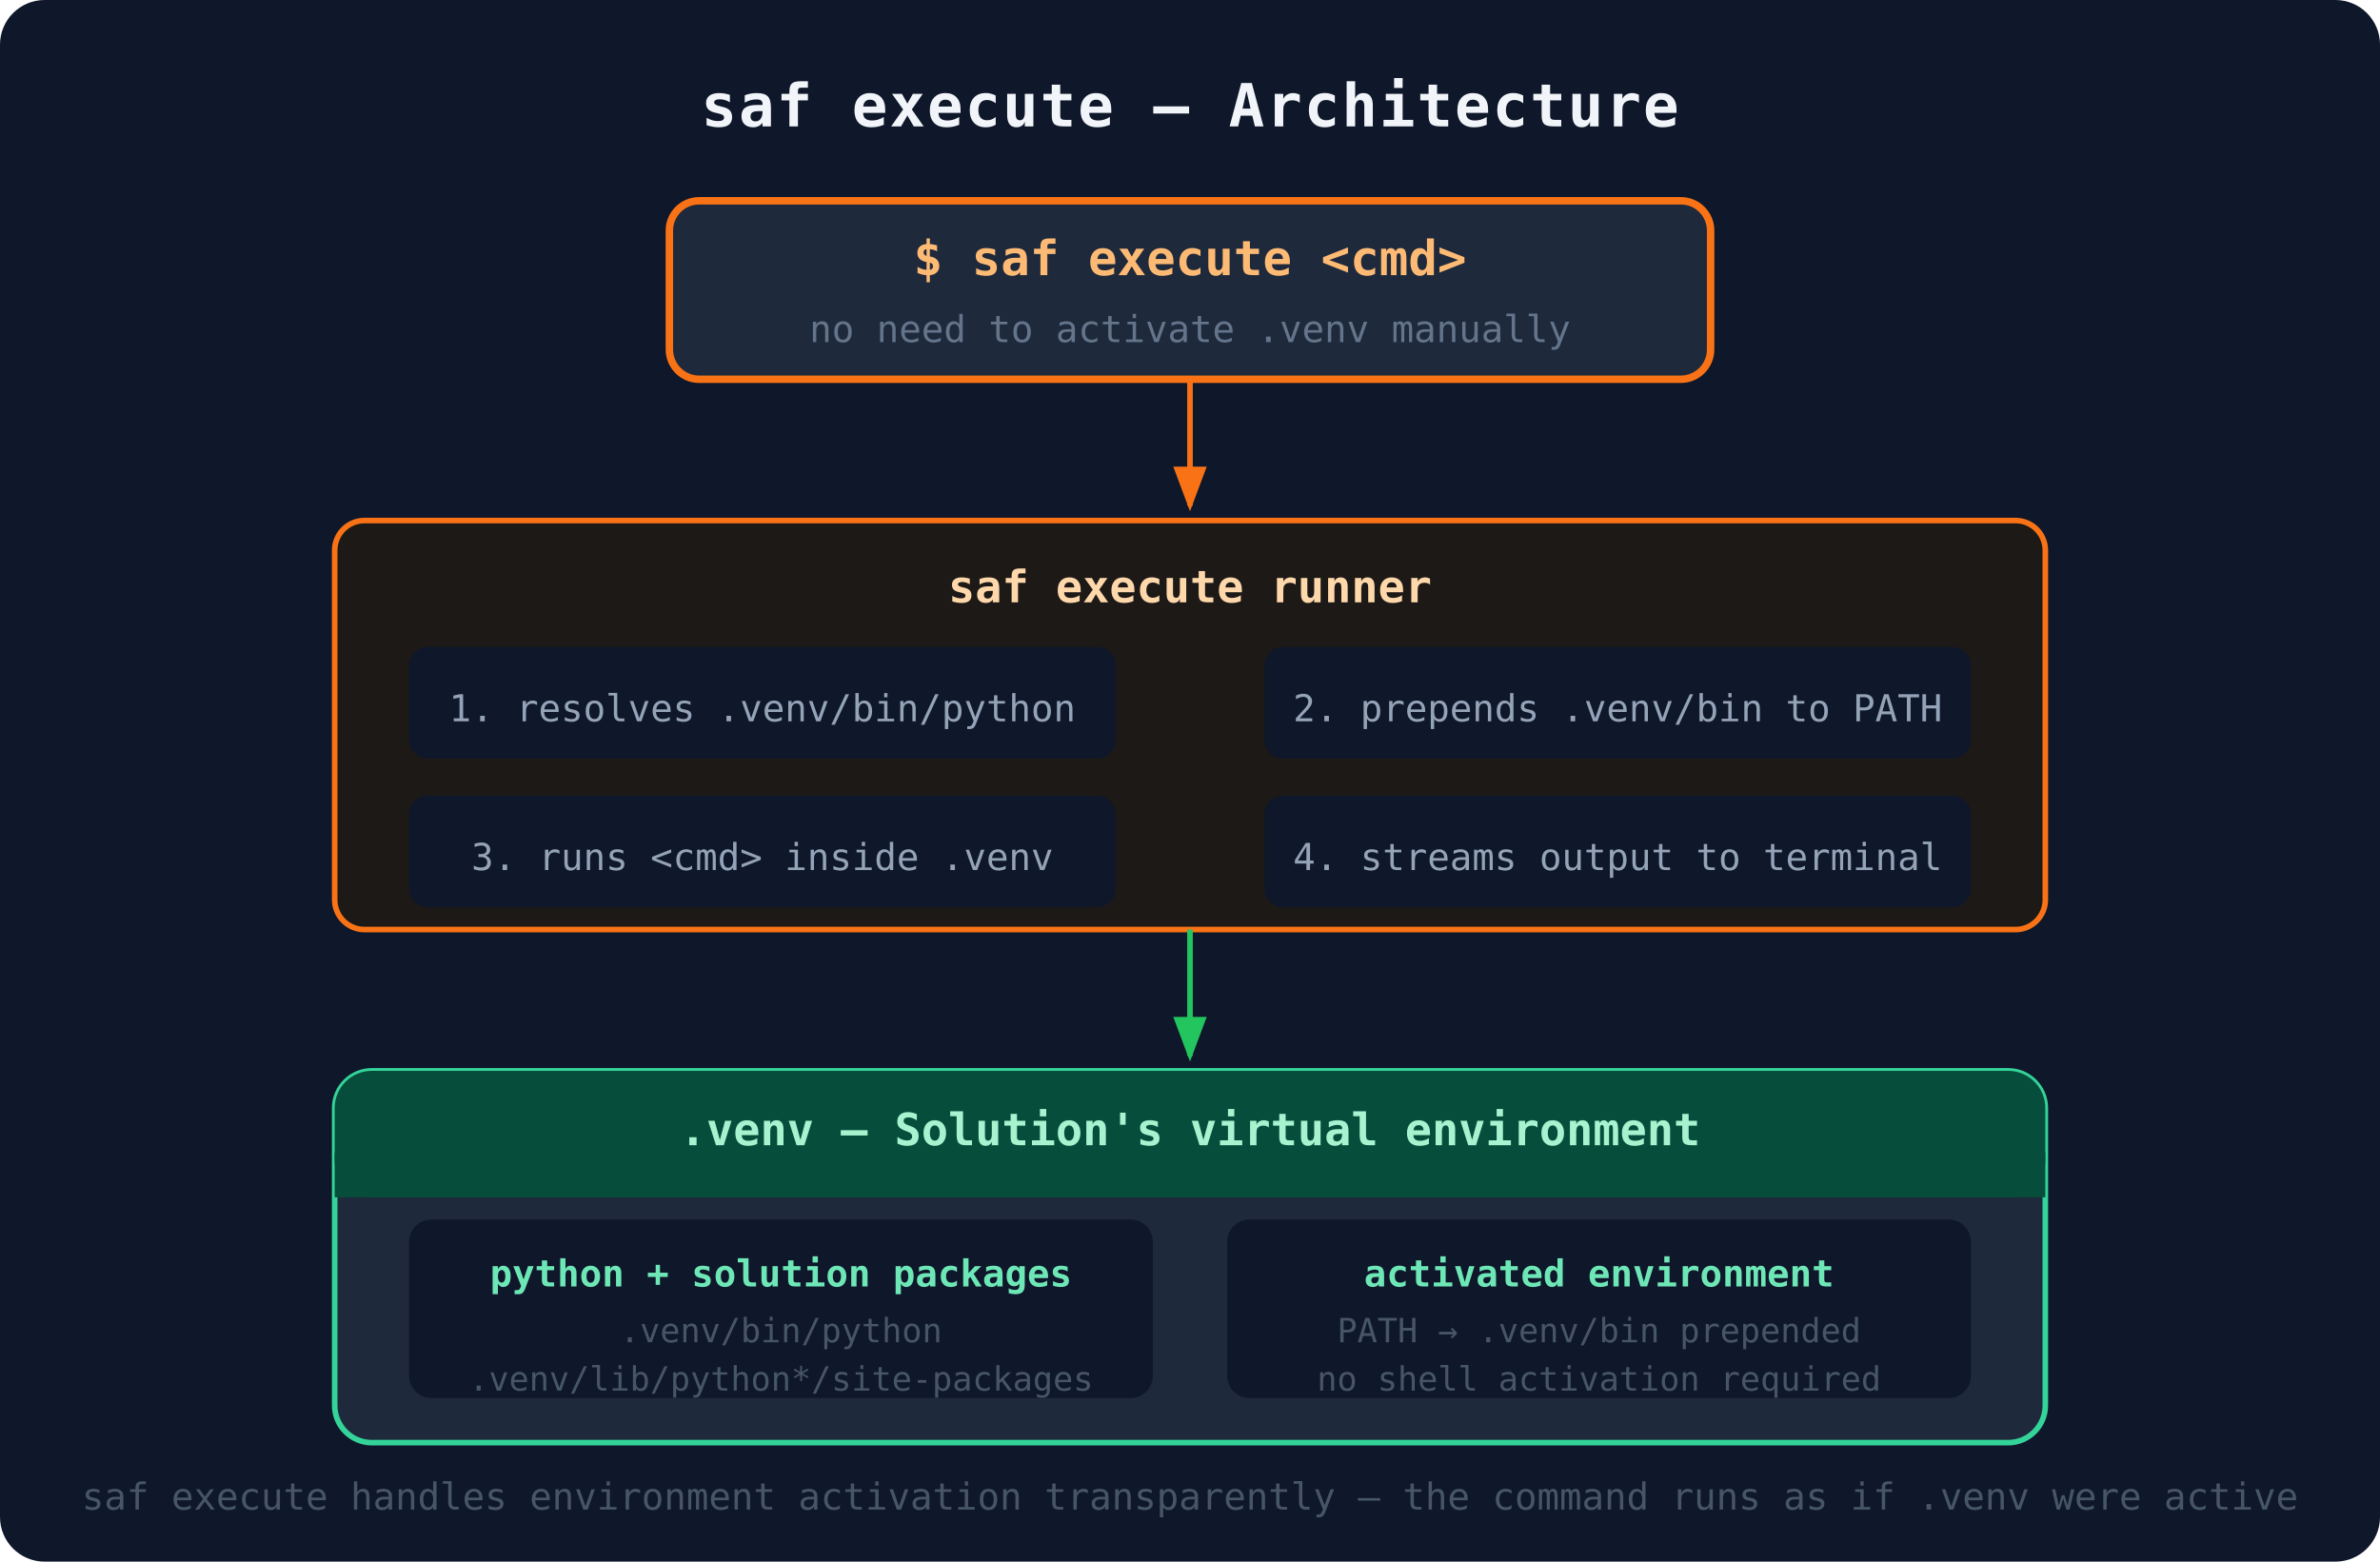
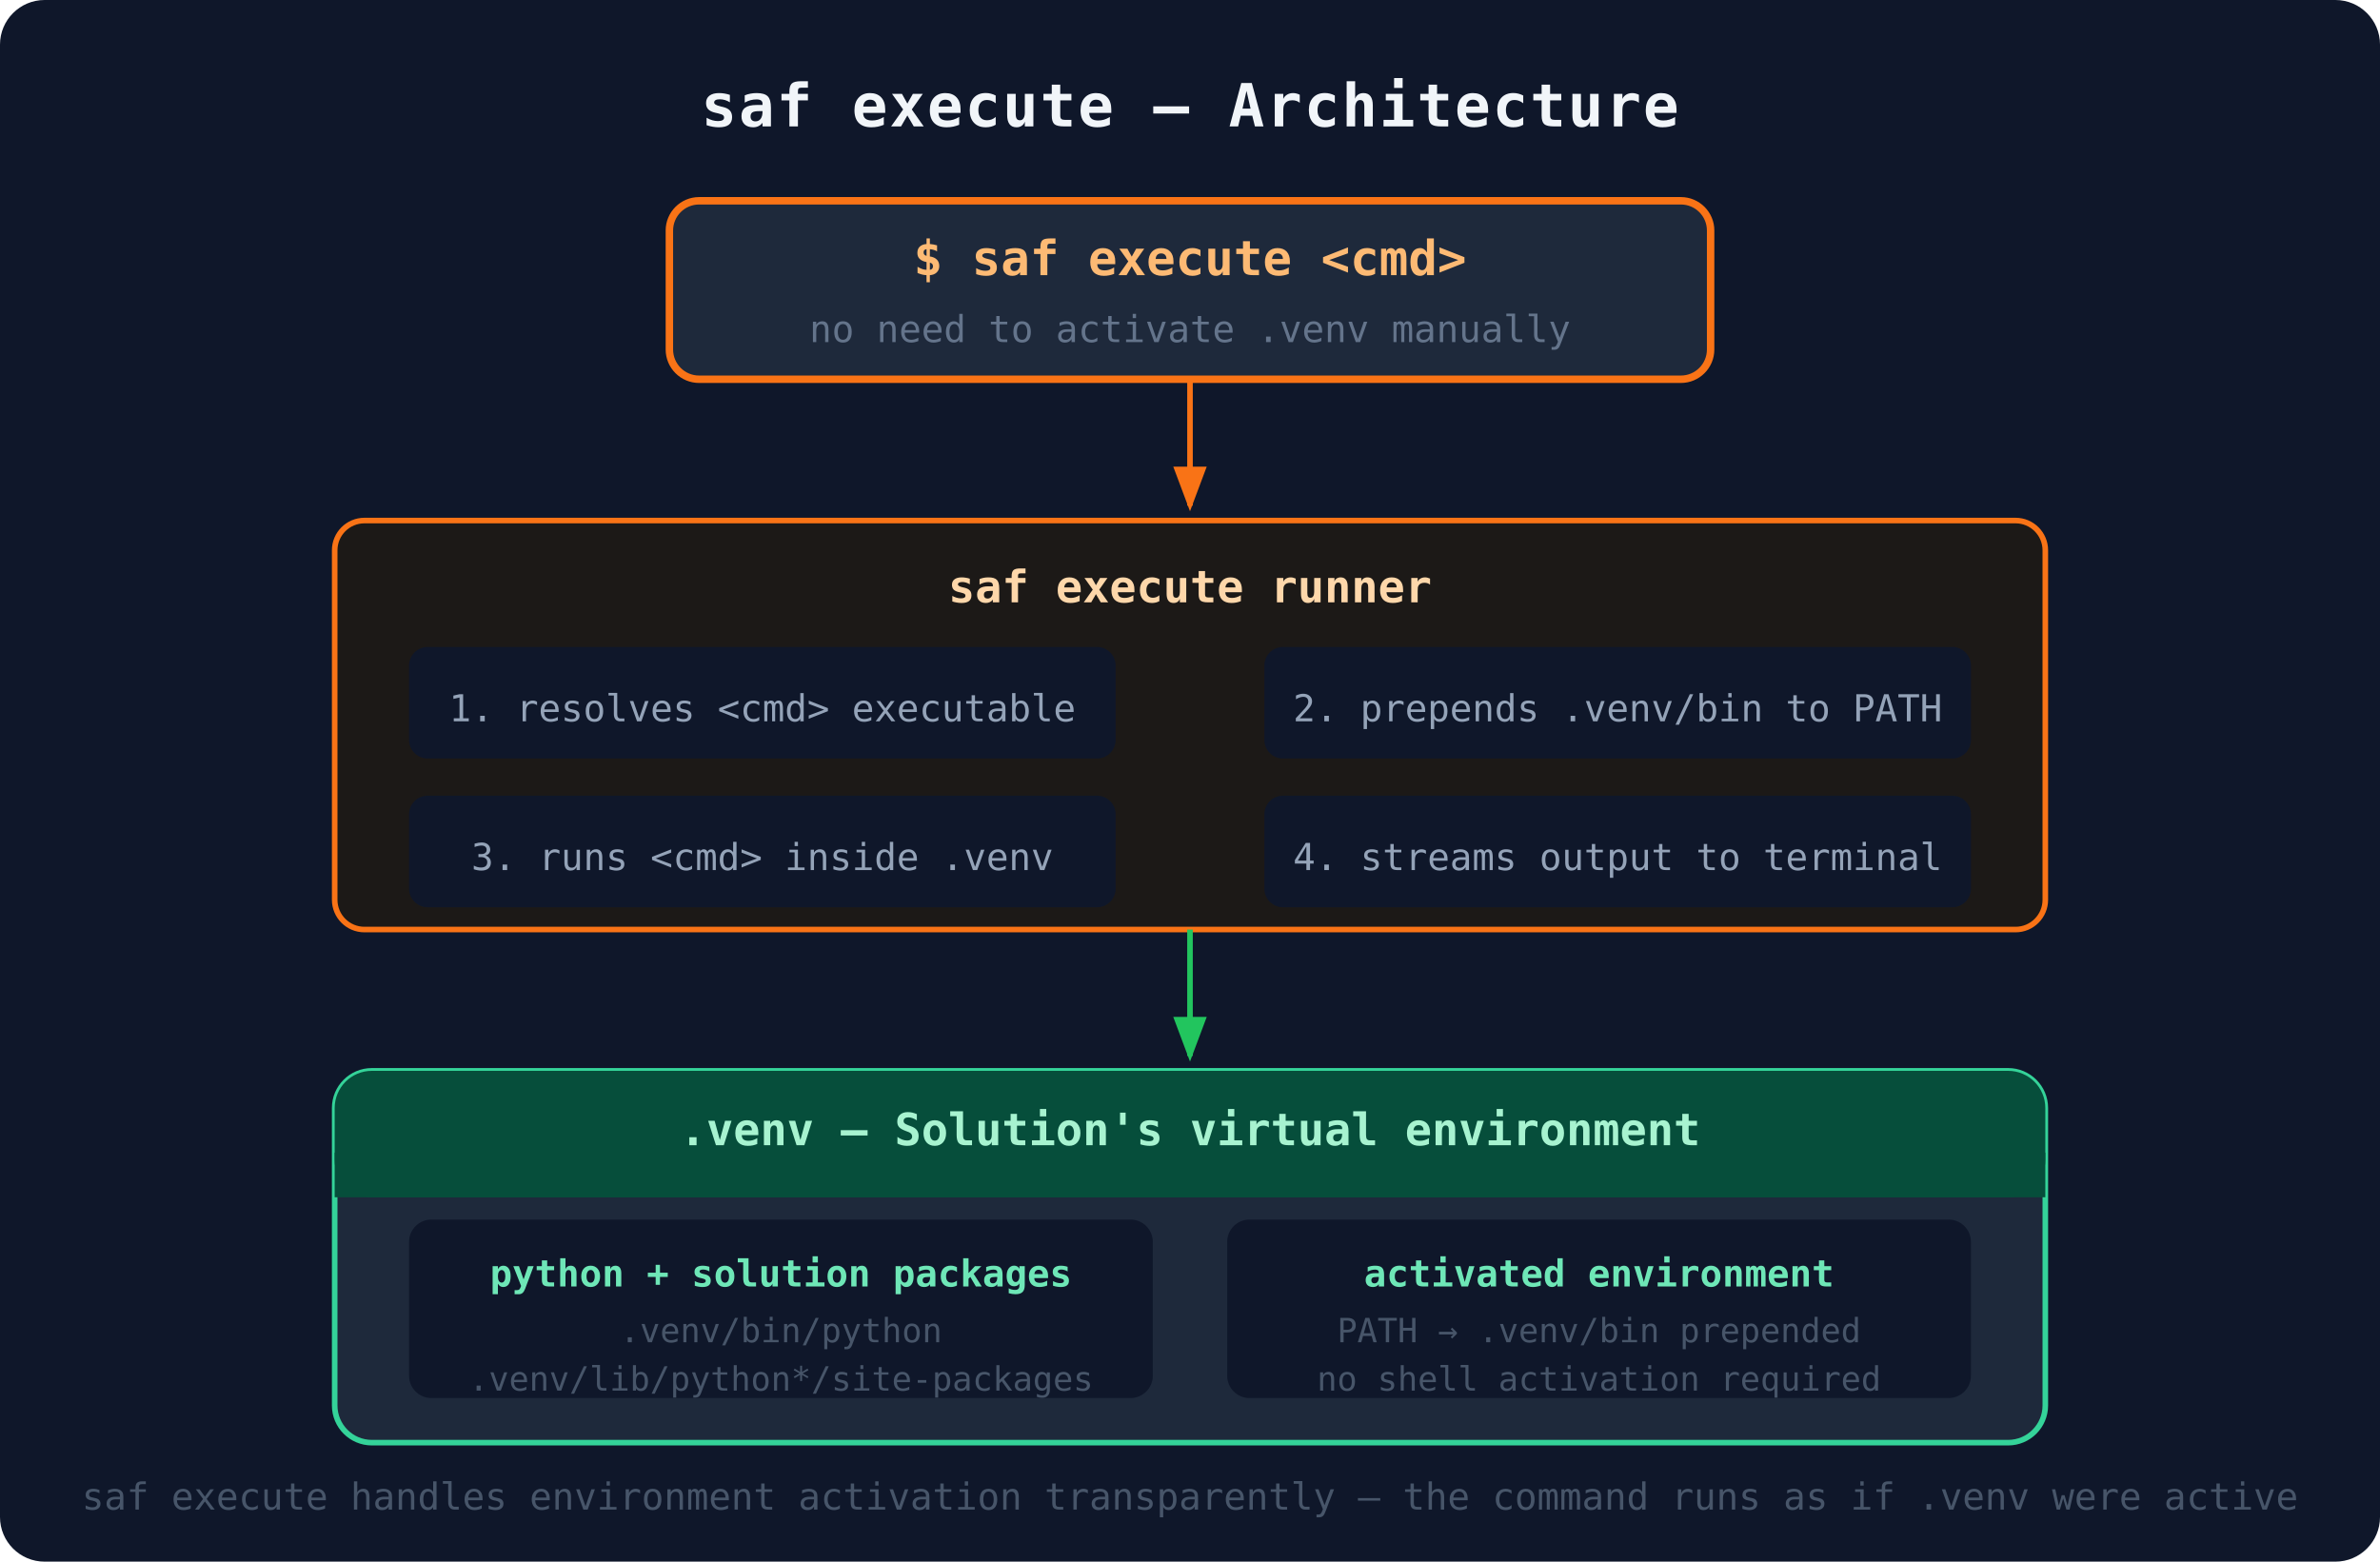
<svg xmlns="http://www.w3.org/2000/svg" viewBox="0 0 640 420" role="img" font-family="ui-monospace, 'Cascadia Code', 'Fira Mono', monospace" font-size="13">
  <defs>
    <marker id="arr-orange" markerWidth="8" markerHeight="6" refX="7" refY="3" orient="auto">
      <polygon points="0 0, 8 3, 0 6" fill="#f97316" />
    </marker>
    <marker id="arr-green" markerWidth="8" markerHeight="6" refX="7" refY="3" orient="auto">
      <polygon points="0 0, 8 3, 0 6" fill="#22c55e" />
    </marker>
  </defs>
  <rect width="640" height="420" fill="#0f172a" rx="12" />
  <text x="320" y="34" text-anchor="middle" fill="#f1f5f9" font-size="16" font-weight="700" letter-spacing="0.5">saf execute — Architecture</text>
  <rect x="180" y="54" width="280" height="48" rx="8" fill="#1e293b" stroke="#f97316" stroke-width="2" />
  <text x="320" y="74" text-anchor="middle" fill="#fdba74" font-size="13" font-weight="600">$ saf execute &lt;cmd&gt;</text>
  <text x="320" y="92" text-anchor="middle" fill="#64748b" font-size="10">no need to activate .venv manually</text>
  <line x1="320" y1="102" x2="320" y2="136" stroke="#f97316" stroke-width="1.5" marker-end="url(#arr-orange)" />
  <rect x="90" y="140" width="460" height="110" rx="8" fill="#1c1917" stroke="#f97316" stroke-width="1.5" />
  <text x="320" y="162" text-anchor="middle" fill="#fed7aa" font-size="12" font-weight="700">saf execute runner</text>
  <rect x="110" y="174" width="190" height="30" rx="5" fill="#0f172a" />
-   <text x="205" y="194" text-anchor="middle" fill="#94a3b8" font-size="10">1. resolves .venv/bin/python</text>
+   <text x="205" y="194" text-anchor="middle" fill="#94a3b8" font-size="10">1. resolves &lt;cmd&gt; executable</text>
  <rect x="340" y="174" width="190" height="30" rx="5" fill="#0f172a" />
  <text x="435" y="194" text-anchor="middle" fill="#94a3b8" font-size="10">2. prepends .venv/bin to PATH</text>
  <rect x="110" y="214" width="190" height="30" rx="5" fill="#0f172a" />
  <text x="205" y="234" text-anchor="middle" fill="#94a3b8" font-size="10">3. runs &lt;cmd&gt; inside .venv</text>
  <rect x="340" y="214" width="190" height="30" rx="5" fill="#0f172a" />
  <text x="435" y="234" text-anchor="middle" fill="#94a3b8" font-size="10">4. streams output to terminal</text>
  <line x1="320" y1="250" x2="320" y2="284" stroke="#22c55e" stroke-width="1.5" marker-end="url(#arr-green)" />
  <rect x="90" y="288" width="460" height="100" rx="10" fill="#1e293b" stroke="#34d399" stroke-width="1.5" />
  <rect x="90" y="288" width="460" height="34" rx="10" fill="#064e3b" />
  <rect x="90" y="310" width="460" height="12" fill="#064e3b" />
  <text x="320" y="308" text-anchor="middle" fill="#a7f3d0" font-size="12" font-weight="700">.venv — Solution's virtual environment</text>
  <rect x="110" y="328" width="200" height="48" rx="6" fill="#0f172a" />
  <text x="210" y="346" text-anchor="middle" fill="#6ee7b7" font-size="10" font-weight="600">python + solution packages</text>
  <text x="210" y="361" text-anchor="middle" fill="#475569" font-size="9">.venv/bin/python</text>
  <text x="210" y="374" text-anchor="middle" fill="#475569" font-size="9">.venv/lib/python*/site-packages</text>
  <rect x="330" y="328" width="200" height="48" rx="6" fill="#0f172a" />
  <text x="430" y="346" text-anchor="middle" fill="#6ee7b7" font-size="10" font-weight="600">activated environment</text>
  <text x="430" y="361" text-anchor="middle" fill="#475569" font-size="9">PATH → .venv/bin prepended</text>
  <text x="430" y="374" text-anchor="middle" fill="#475569" font-size="9">no shell activation required</text>
  <text x="320" y="406" text-anchor="middle" fill="#475569" font-size="10">saf execute handles environment activation transparently — the command runs as if .venv were active</text>
</svg>
